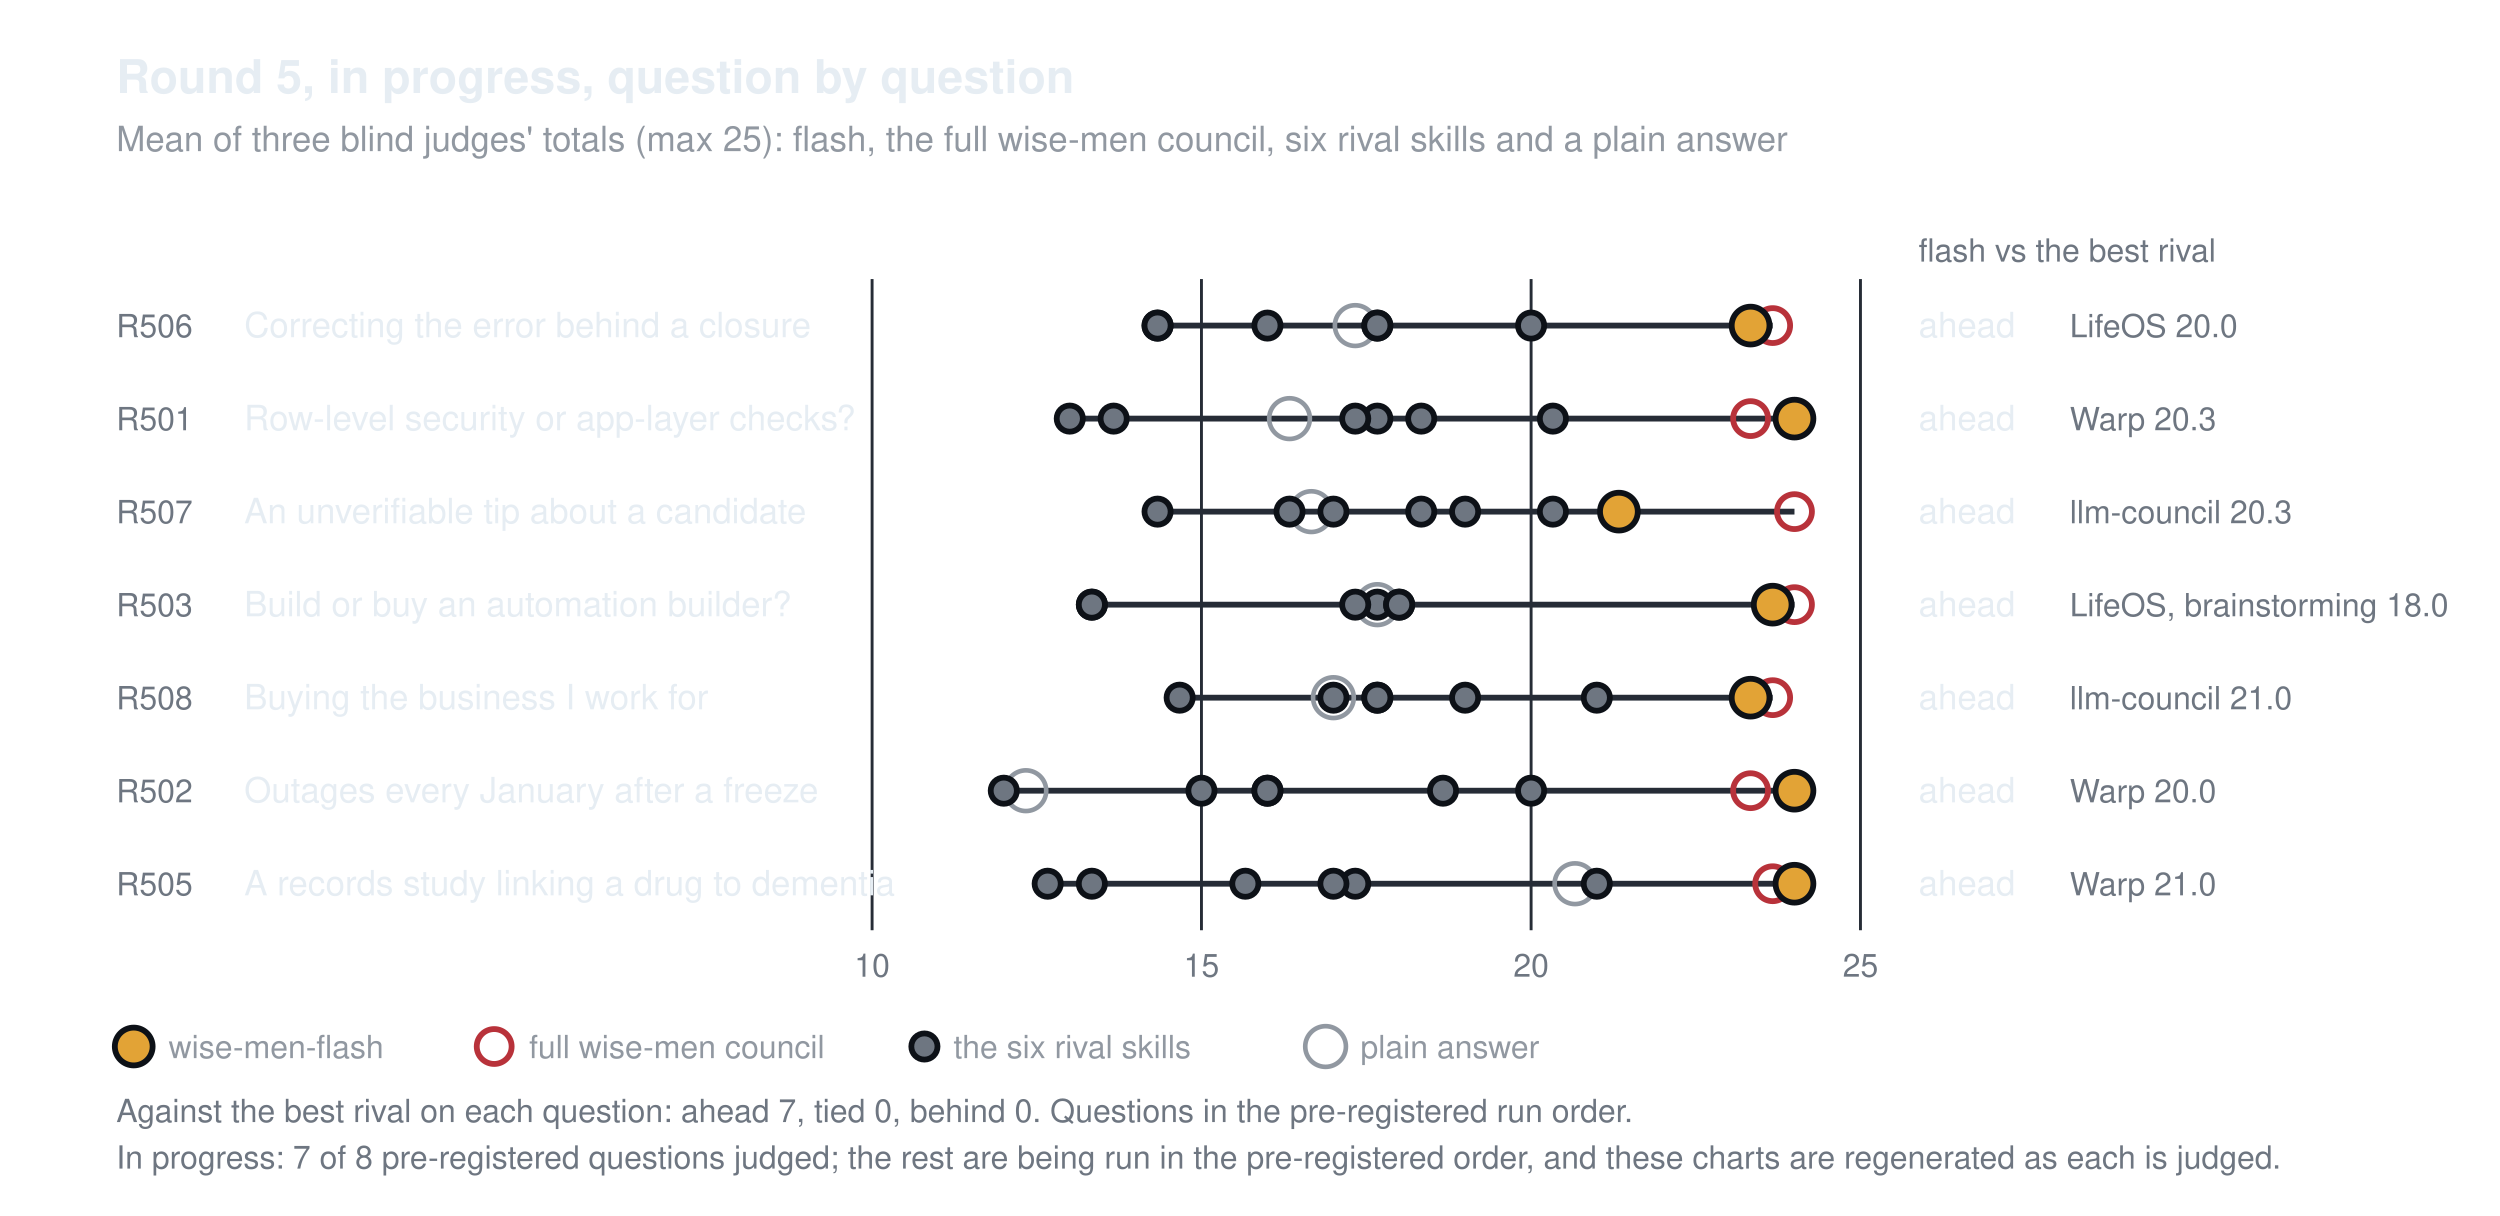
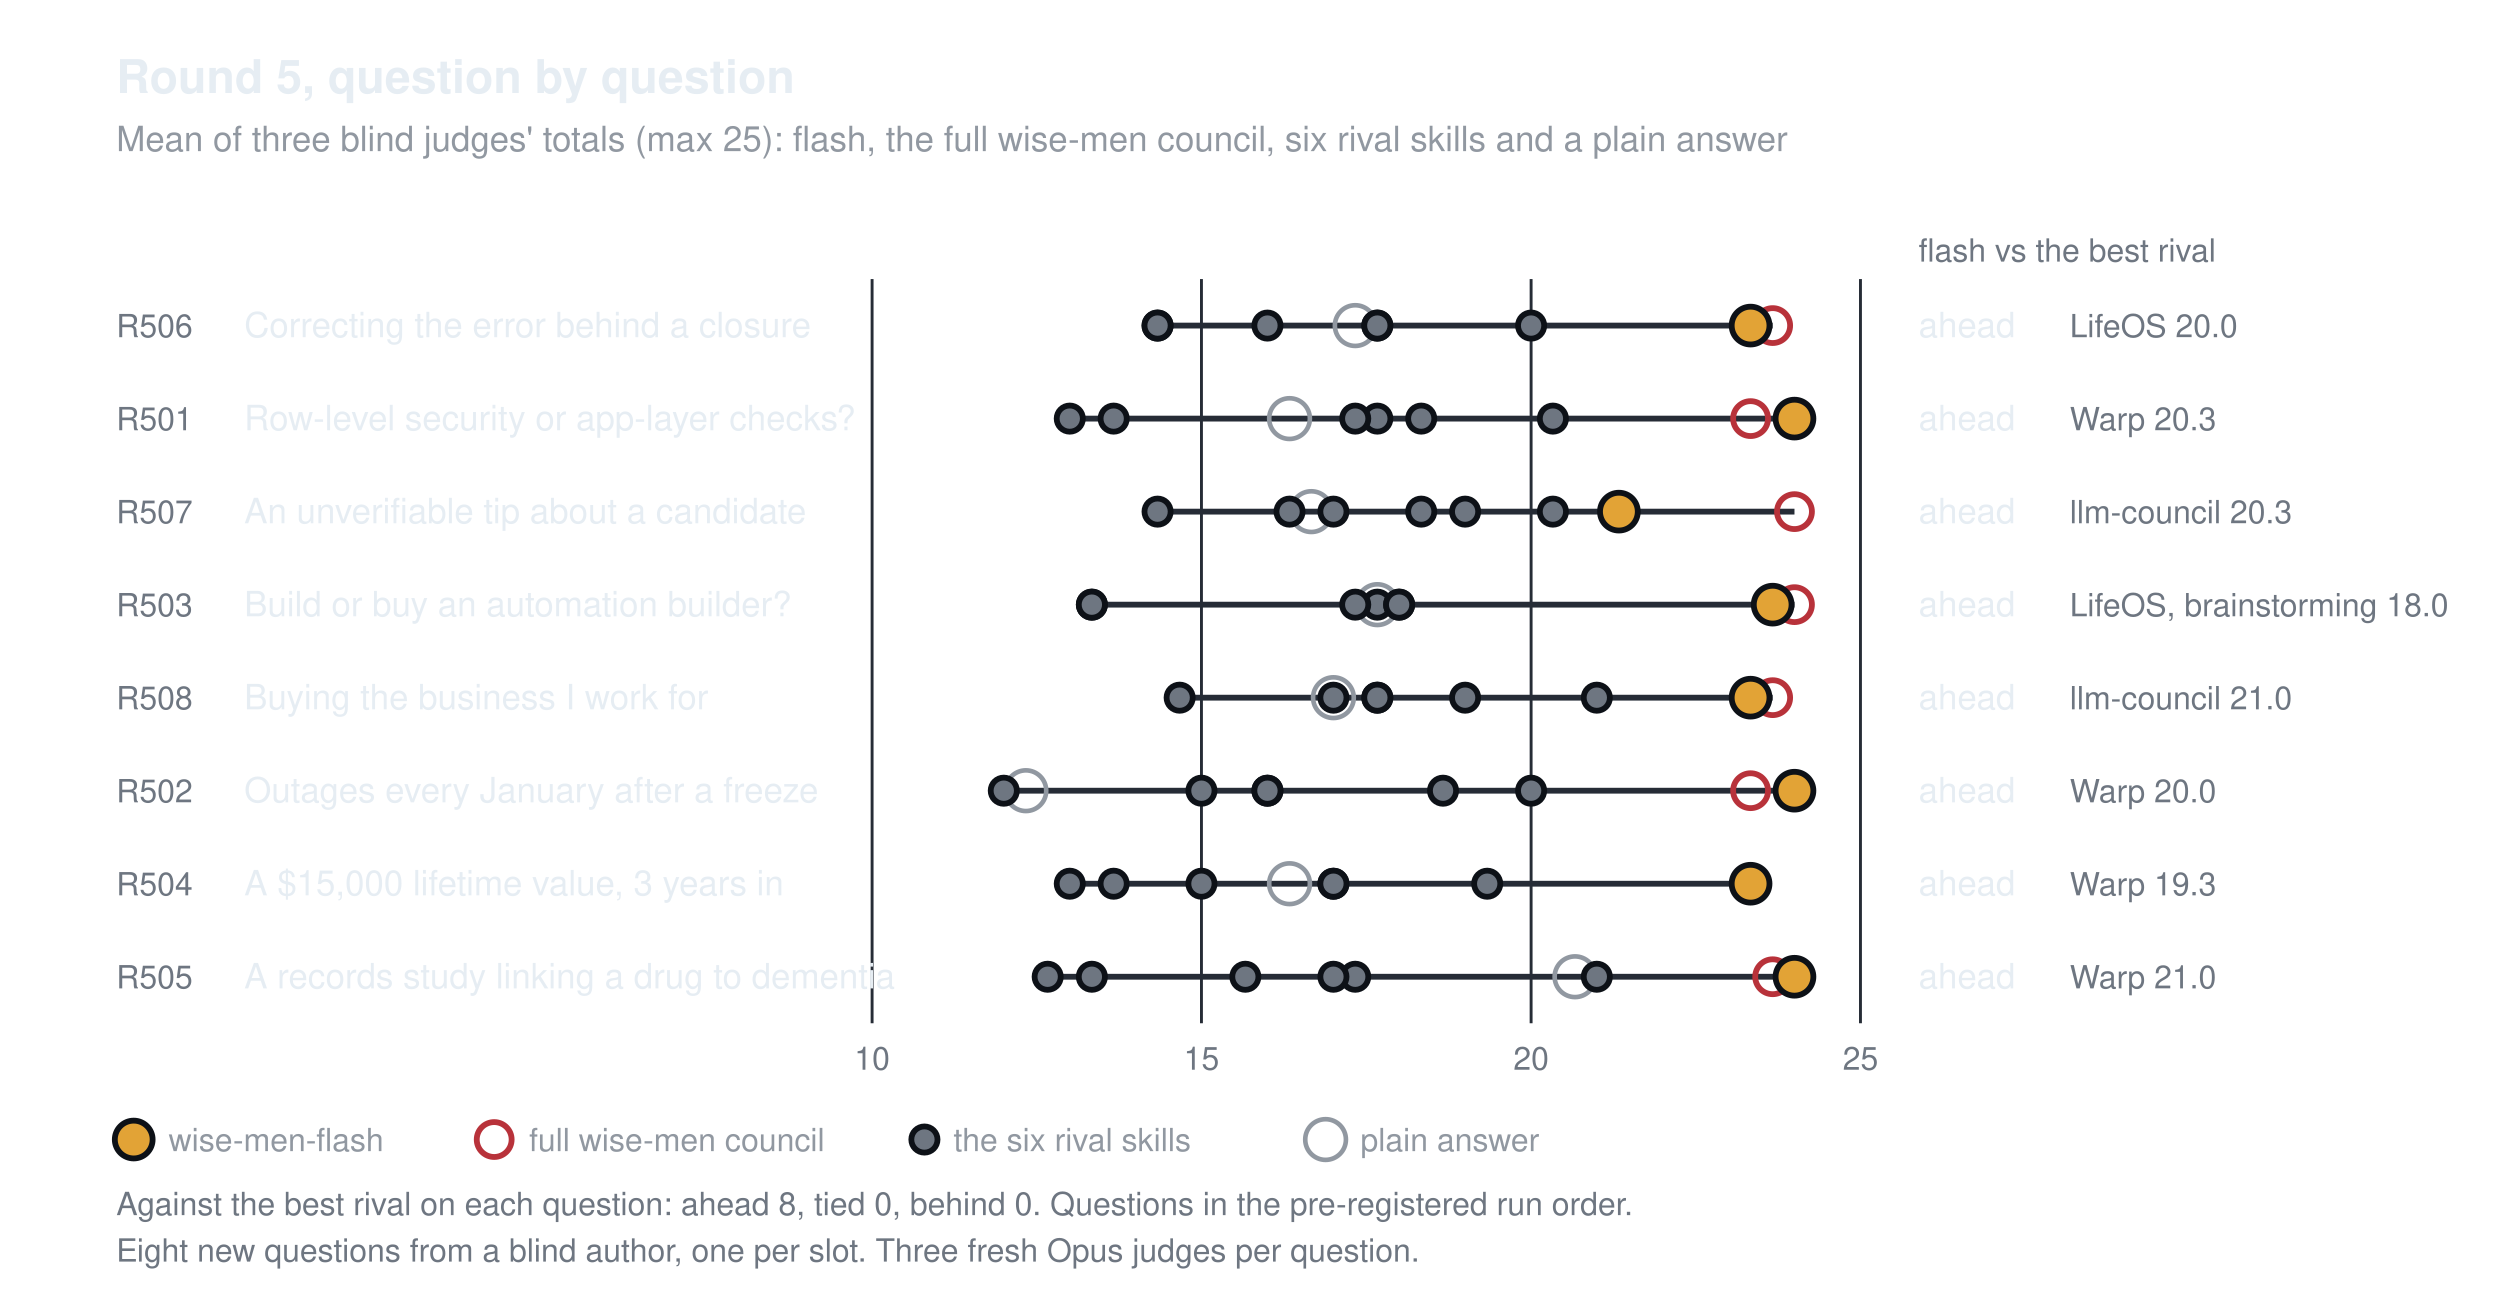
- <svg xmlns="http://www.w3.org/2000/svg" viewBox="0 0 860 418" width="860" font-family="-apple-system, BlinkMacSystemFont, 'Segoe UI', Helvetica, Arial, sans-serif">
-   <text x="40" y="32" font-size="16" font-weight="600" fill="#e6edf3" text-anchor="start">Round 5, in progress, question by question</text>
+ <svg xmlns="http://www.w3.org/2000/svg" viewBox="0 0 860 450" width="860" font-family="-apple-system, BlinkMacSystemFont, 'Segoe UI', Helvetica, Arial, sans-serif">
+   <text x="40" y="32" font-size="16" font-weight="600" fill="#e6edf3" text-anchor="start">Round 5, question by question</text>
  <text x="40" y="52" font-size="12" font-weight="400" fill="#9198a1" text-anchor="start">Mean of three blind judges' totals (max 25): flash, the full wise-men council, six rival skills and a plain answer</text>
  <text x="660" y="90" font-size="11" font-weight="400" fill="#6e7681" text-anchor="start">flash vs the best rival</text>
-   <line x1="300" y1="96" x2="300" y2="320" stroke="#262c36" stroke-width="1" />
-   <text x="300" y="336" font-size="11" font-weight="400" fill="#6e7681" text-anchor="middle">10</text>
-   <line x1="413.3" y1="96" x2="413.3" y2="320" stroke="#262c36" stroke-width="1" />
-   <text x="413.3" y="336" font-size="11" font-weight="400" fill="#6e7681" text-anchor="middle">15</text>
-   <line x1="526.7" y1="96" x2="526.7" y2="320" stroke="#262c36" stroke-width="1" />
-   <text x="526.7" y="336" font-size="11" font-weight="400" fill="#6e7681" text-anchor="middle">20</text>
-   <line x1="640" y1="96" x2="640" y2="320" stroke="#262c36" stroke-width="1" />
-   <text x="640" y="336" font-size="11" font-weight="400" fill="#6e7681" text-anchor="middle">25</text>
+   <line x1="300" y1="96" x2="300" y2="352" stroke="#262c36" stroke-width="1" />
+   <text x="300" y="368" font-size="11" font-weight="400" fill="#6e7681" text-anchor="middle">10</text>
+   <line x1="413.3" y1="96" x2="413.3" y2="352" stroke="#262c36" stroke-width="1" />
+   <text x="413.3" y="368" font-size="11" font-weight="400" fill="#6e7681" text-anchor="middle">15</text>
+   <line x1="526.7" y1="96" x2="526.7" y2="352" stroke="#262c36" stroke-width="1" />
+   <text x="526.7" y="368" font-size="11" font-weight="400" fill="#6e7681" text-anchor="middle">20</text>
+   <line x1="640" y1="96" x2="640" y2="352" stroke="#262c36" stroke-width="1" />
+   <text x="640" y="368" font-size="11" font-weight="400" fill="#6e7681" text-anchor="middle">25</text>
  <text x="40" y="116" font-size="11" font-weight="400" fill="#6e7681" text-anchor="start">R506</text>
  <text x="84" y="116" font-size="12" font-weight="400" fill="#e6edf3" text-anchor="start">Correcting the error behind a closure</text>
  <line x1="398.2" y1="112" x2="609.8" y2="112" stroke="#262c36" stroke-width="2" />
  <circle cx="466.2" cy="112" r="7" fill="none" stroke="#9198a1" stroke-width="1.6" />
  <circle cx="473.8" cy="112" r="4.5" fill="#6e7681" stroke="#0d1117" stroke-width="2" />
  <circle cx="398.2" cy="112" r="4.5" fill="#6e7681" stroke="#0d1117" stroke-width="2" />
  <circle cx="526.7" cy="112" r="4.5" fill="#6e7681" stroke="#0d1117" stroke-width="2" />
  <circle cx="436" cy="112" r="4.5" fill="#6e7681" stroke="#0d1117" stroke-width="2" />
  <circle cx="473.8" cy="112" r="4.5" fill="#6e7681" stroke="#0d1117" stroke-width="2" />
  <circle cx="398.2" cy="112" r="4.5" fill="#6e7681" stroke="#0d1117" stroke-width="2" />
  <circle cx="609.8" cy="112" r="6" fill="none" stroke="#b8323a" stroke-width="2" />
  <circle cx="602.2" cy="112" r="6.5" fill="#e2a336" stroke="#0d1117" stroke-width="2" />
  <text x="660" y="116" font-size="12" font-weight="400" fill="#e6edf3" text-anchor="start">ahead</text>
  <text x="712" y="116" font-size="11" font-weight="400" fill="#6e7681" text-anchor="start">LifeOS 20.0</text>
  <text x="40" y="148" font-size="11" font-weight="400" fill="#6e7681" text-anchor="start">R501</text>
  <text x="84" y="148" font-size="12" font-weight="400" fill="#e6edf3" text-anchor="start">Row-level security or app-layer checks?</text>
  <line x1="368" y1="144" x2="617.3" y2="144" stroke="#262c36" stroke-width="2" />
  <circle cx="443.6" cy="144" r="7" fill="none" stroke="#9198a1" stroke-width="1.6" />
  <circle cx="534.2" cy="144" r="4.5" fill="#6e7681" stroke="#0d1117" stroke-width="2" />
  <circle cx="473.8" cy="144" r="4.5" fill="#6e7681" stroke="#0d1117" stroke-width="2" />
  <circle cx="383.1" cy="144" r="4.5" fill="#6e7681" stroke="#0d1117" stroke-width="2" />
  <circle cx="466.2" cy="144" r="4.5" fill="#6e7681" stroke="#0d1117" stroke-width="2" />
  <circle cx="368" cy="144" r="4.5" fill="#6e7681" stroke="#0d1117" stroke-width="2" />
  <circle cx="488.9" cy="144" r="4.5" fill="#6e7681" stroke="#0d1117" stroke-width="2" />
  <circle cx="602.2" cy="144" r="6" fill="none" stroke="#b8323a" stroke-width="2" />
  <circle cx="617.3" cy="144" r="6.5" fill="#e2a336" stroke="#0d1117" stroke-width="2" />
  <text x="660" y="148" font-size="12" font-weight="400" fill="#e6edf3" text-anchor="start">ahead</text>
  <text x="712" y="148" font-size="11" font-weight="400" fill="#6e7681" text-anchor="start">Warp 20.3</text>
  <text x="40" y="180" font-size="11" font-weight="400" fill="#6e7681" text-anchor="start">R507</text>
  <text x="84" y="180" font-size="12" font-weight="400" fill="#e6edf3" text-anchor="start">An unverifiable tip about a candidate</text>
  <line x1="398.2" y1="176" x2="617.3" y2="176" stroke="#262c36" stroke-width="2" />
  <circle cx="451.1" cy="176" r="7" fill="none" stroke="#9198a1" stroke-width="1.6" />
  <circle cx="504" cy="176" r="4.5" fill="#6e7681" stroke="#0d1117" stroke-width="2" />
  <circle cx="534.2" cy="176" r="4.5" fill="#6e7681" stroke="#0d1117" stroke-width="2" />
  <circle cx="488.9" cy="176" r="4.5" fill="#6e7681" stroke="#0d1117" stroke-width="2" />
  <circle cx="443.6" cy="176" r="4.5" fill="#6e7681" stroke="#0d1117" stroke-width="2" />
  <circle cx="398.2" cy="176" r="4.5" fill="#6e7681" stroke="#0d1117" stroke-width="2" />
  <circle cx="458.7" cy="176" r="4.5" fill="#6e7681" stroke="#0d1117" stroke-width="2" />
  <circle cx="617.3" cy="176" r="6" fill="none" stroke="#b8323a" stroke-width="2" />
  <circle cx="556.9" cy="176" r="6.5" fill="#e2a336" stroke="#0d1117" stroke-width="2" />
  <text x="660" y="180" font-size="12" font-weight="400" fill="#e6edf3" text-anchor="start">ahead</text>
  <text x="712" y="180" font-size="11" font-weight="400" fill="#6e7681" text-anchor="start">llm-council 20.3</text>
  <text x="40" y="212" font-size="11" font-weight="400" fill="#6e7681" text-anchor="start">R503</text>
  <text x="84" y="212" font-size="12" font-weight="400" fill="#e6edf3" text-anchor="start">Build or buy an automation builder?</text>
  <line x1="375.6" y1="208" x2="617.3" y2="208" stroke="#262c36" stroke-width="2" />
  <circle cx="473.8" cy="208" r="7" fill="none" stroke="#9198a1" stroke-width="1.6" />
  <circle cx="473.8" cy="208" r="4.5" fill="#6e7681" stroke="#0d1117" stroke-width="2" />
  <circle cx="375.6" cy="208" r="4.5" fill="#6e7681" stroke="#0d1117" stroke-width="2" />
  <circle cx="481.3" cy="208" r="4.5" fill="#6e7681" stroke="#0d1117" stroke-width="2" />
  <circle cx="466.2" cy="208" r="4.5" fill="#6e7681" stroke="#0d1117" stroke-width="2" />
  <circle cx="481.3" cy="208" r="4.5" fill="#6e7681" stroke="#0d1117" stroke-width="2" />
  <circle cx="375.6" cy="208" r="4.5" fill="#6e7681" stroke="#0d1117" stroke-width="2" />
  <circle cx="617.3" cy="208" r="6" fill="none" stroke="#b8323a" stroke-width="2" />
  <circle cx="609.8" cy="208" r="6.5" fill="#e2a336" stroke="#0d1117" stroke-width="2" />
  <text x="660" y="212" font-size="12" font-weight="400" fill="#e6edf3" text-anchor="start">ahead</text>
  <text x="712" y="212" font-size="11" font-weight="400" fill="#6e7681" text-anchor="start">LifeOS, brainstorming 18.0</text>
  <text x="40" y="244" font-size="11" font-weight="400" fill="#6e7681" text-anchor="start">R508</text>
  <text x="84" y="244" font-size="12" font-weight="400" fill="#e6edf3" text-anchor="start">Buying the business I work for</text>
  <line x1="405.8" y1="240" x2="609.8" y2="240" stroke="#262c36" stroke-width="2" />
  <circle cx="458.7" cy="240" r="7" fill="none" stroke="#9198a1" stroke-width="1.6" />
  <circle cx="473.8" cy="240" r="4.5" fill="#6e7681" stroke="#0d1117" stroke-width="2" />
  <circle cx="549.3" cy="240" r="4.5" fill="#6e7681" stroke="#0d1117" stroke-width="2" />
  <circle cx="504" cy="240" r="4.5" fill="#6e7681" stroke="#0d1117" stroke-width="2" />
  <circle cx="405.8" cy="240" r="4.5" fill="#6e7681" stroke="#0d1117" stroke-width="2" />
  <circle cx="458.7" cy="240" r="4.5" fill="#6e7681" stroke="#0d1117" stroke-width="2" />
  <circle cx="473.8" cy="240" r="4.5" fill="#6e7681" stroke="#0d1117" stroke-width="2" />
  <circle cx="609.8" cy="240" r="6" fill="none" stroke="#b8323a" stroke-width="2" />
  <circle cx="602.2" cy="240" r="6.5" fill="#e2a336" stroke="#0d1117" stroke-width="2" />
  <text x="660" y="244" font-size="12" font-weight="400" fill="#e6edf3" text-anchor="start">ahead</text>
  <text x="712" y="244" font-size="11" font-weight="400" fill="#6e7681" text-anchor="start">llm-council 21.0</text>
  <text x="40" y="276" font-size="11" font-weight="400" fill="#6e7681" text-anchor="start">R502</text>
  <text x="84" y="276" font-size="12" font-weight="400" fill="#e6edf3" text-anchor="start">Outages every January after a freeze</text>
  <line x1="345.3" y1="272" x2="617.3" y2="272" stroke="#262c36" stroke-width="2" />
  <circle cx="352.9" cy="272" r="7" fill="none" stroke="#9198a1" stroke-width="1.6" />
  <circle cx="526.7" cy="272" r="4.5" fill="#6e7681" stroke="#0d1117" stroke-width="2" />
  <circle cx="413.3" cy="272" r="4.5" fill="#6e7681" stroke="#0d1117" stroke-width="2" />
  <circle cx="496.4" cy="272" r="4.5" fill="#6e7681" stroke="#0d1117" stroke-width="2" />
  <circle cx="436" cy="272" r="4.5" fill="#6e7681" stroke="#0d1117" stroke-width="2" />
  <circle cx="436" cy="272" r="4.5" fill="#6e7681" stroke="#0d1117" stroke-width="2" />
  <circle cx="345.3" cy="272" r="4.5" fill="#6e7681" stroke="#0d1117" stroke-width="2" />
  <circle cx="602.2" cy="272" r="6" fill="none" stroke="#b8323a" stroke-width="2" />
  <circle cx="617.3" cy="272" r="6.5" fill="#e2a336" stroke="#0d1117" stroke-width="2" />
  <text x="660" y="276" font-size="12" font-weight="400" fill="#e6edf3" text-anchor="start">ahead</text>
  <text x="712" y="276" font-size="11" font-weight="400" fill="#6e7681" text-anchor="start">Warp 20.0</text>
-   <text x="40" y="308" font-size="11" font-weight="400" fill="#6e7681" text-anchor="start">R505</text>
-   <text x="84" y="308" font-size="12" font-weight="400" fill="#e6edf3" text-anchor="start">A records study linking a drug to dementia</text>
-   <line x1="360.4" y1="304" x2="617.3" y2="304" stroke="#262c36" stroke-width="2" />
-   <circle cx="541.8" cy="304" r="7" fill="none" stroke="#9198a1" stroke-width="1.6" />
-   <circle cx="549.3" cy="304" r="4.5" fill="#6e7681" stroke="#0d1117" stroke-width="2" />
-   <circle cx="428.4" cy="304" r="4.5" fill="#6e7681" stroke="#0d1117" stroke-width="2" />
-   <circle cx="466.2" cy="304" r="4.5" fill="#6e7681" stroke="#0d1117" stroke-width="2" />
-   <circle cx="375.6" cy="304" r="4.5" fill="#6e7681" stroke="#0d1117" stroke-width="2" />
+   <text x="40" y="308" font-size="11" font-weight="400" fill="#6e7681" text-anchor="start">R504</text>
+   <text x="84" y="308" font-size="12" font-weight="400" fill="#e6edf3" text-anchor="start">A $15,000 lifetime value, 3 years in</text>
+   <line x1="368" y1="304" x2="602.2" y2="304" stroke="#262c36" stroke-width="2" />
+   <circle cx="443.6" cy="304" r="7" fill="none" stroke="#9198a1" stroke-width="1.6" />
+   <circle cx="511.6" cy="304" r="4.5" fill="#6e7681" stroke="#0d1117" stroke-width="2" />
  <circle cx="458.7" cy="304" r="4.5" fill="#6e7681" stroke="#0d1117" stroke-width="2" />
-   <circle cx="360.4" cy="304" r="4.5" fill="#6e7681" stroke="#0d1117" stroke-width="2" />
-   <circle cx="609.8" cy="304" r="6" fill="none" stroke="#b8323a" stroke-width="2" />
-   <circle cx="617.3" cy="304" r="6.5" fill="#e2a336" stroke="#0d1117" stroke-width="2" />
+   <circle cx="413.3" cy="304" r="4.5" fill="#6e7681" stroke="#0d1117" stroke-width="2" />
+   <circle cx="368" cy="304" r="4.5" fill="#6e7681" stroke="#0d1117" stroke-width="2" />
+   <circle cx="458.7" cy="304" r="4.5" fill="#6e7681" stroke="#0d1117" stroke-width="2" />
+   <circle cx="383.1" cy="304" r="4.5" fill="#6e7681" stroke="#0d1117" stroke-width="2" />
+   <circle cx="602.2" cy="304" r="6" fill="none" stroke="#b8323a" stroke-width="2" />
+   <circle cx="602.2" cy="304" r="6.5" fill="#e2a336" stroke="#0d1117" stroke-width="2" />
  <text x="660" y="308" font-size="12" font-weight="400" fill="#e6edf3" text-anchor="start">ahead</text>
-   <text x="712" y="308" font-size="11" font-weight="400" fill="#6e7681" text-anchor="start">Warp 21.0</text>
-   <circle cx="46" cy="360" r="6.5" fill="#e2a336" stroke="#0d1117" stroke-width="2" />
-   <text x="58" y="364" font-size="11" font-weight="400" fill="#9198a1" text-anchor="start">wise-men-flash</text>
-   <circle cx="170" cy="360" r="6" fill="none" stroke="#b8323a" stroke-width="2" />
-   <text x="182" y="364" font-size="11" font-weight="400" fill="#9198a1" text-anchor="start">full wise-men council</text>
-   <circle cx="318" cy="360" r="4.5" fill="#6e7681" stroke="#0d1117" stroke-width="2" />
-   <text x="328" y="364" font-size="11" font-weight="400" fill="#9198a1" text-anchor="start">the six rival skills</text>
-   <circle cx="456" cy="360" r="7" fill="none" stroke="#9198a1" stroke-width="1.6" />
-   <text x="468" y="364" font-size="11" font-weight="400" fill="#9198a1" text-anchor="start">plain answer</text>
-   <text x="40" y="386" font-size="11" font-weight="400" fill="#6e7681" text-anchor="start">Against the best rival on each question: ahead 7, tied 0, behind 0. Questions in the pre-registered run order.</text>
-   <text x="40" y="402" font-size="11" font-weight="400" fill="#6e7681" text-anchor="start">In progress: 7 of 8 pre-registered questions judged; the rest are being run in the pre-registered order, and these charts are regenerated as each is judged.</text>
+   <text x="712" y="308" font-size="11" font-weight="400" fill="#6e7681" text-anchor="start">Warp 19.3</text>
+   <text x="40" y="340" font-size="11" font-weight="400" fill="#6e7681" text-anchor="start">R505</text>
+   <text x="84" y="340" font-size="12" font-weight="400" fill="#e6edf3" text-anchor="start">A records study linking a drug to dementia</text>
+   <line x1="360.4" y1="336" x2="617.3" y2="336" stroke="#262c36" stroke-width="2" />
+   <circle cx="541.8" cy="336" r="7" fill="none" stroke="#9198a1" stroke-width="1.6" />
+   <circle cx="549.3" cy="336" r="4.5" fill="#6e7681" stroke="#0d1117" stroke-width="2" />
+   <circle cx="428.4" cy="336" r="4.5" fill="#6e7681" stroke="#0d1117" stroke-width="2" />
+   <circle cx="466.2" cy="336" r="4.5" fill="#6e7681" stroke="#0d1117" stroke-width="2" />
+   <circle cx="375.6" cy="336" r="4.5" fill="#6e7681" stroke="#0d1117" stroke-width="2" />
+   <circle cx="458.7" cy="336" r="4.5" fill="#6e7681" stroke="#0d1117" stroke-width="2" />
+   <circle cx="360.4" cy="336" r="4.5" fill="#6e7681" stroke="#0d1117" stroke-width="2" />
+   <circle cx="609.8" cy="336" r="6" fill="none" stroke="#b8323a" stroke-width="2" />
+   <circle cx="617.3" cy="336" r="6.5" fill="#e2a336" stroke="#0d1117" stroke-width="2" />
+   <text x="660" y="340" font-size="12" font-weight="400" fill="#e6edf3" text-anchor="start">ahead</text>
+   <text x="712" y="340" font-size="11" font-weight="400" fill="#6e7681" text-anchor="start">Warp 21.0</text>
+   <circle cx="46" cy="392" r="6.5" fill="#e2a336" stroke="#0d1117" stroke-width="2" />
+   <text x="58" y="396" font-size="11" font-weight="400" fill="#9198a1" text-anchor="start">wise-men-flash</text>
+   <circle cx="170" cy="392" r="6" fill="none" stroke="#b8323a" stroke-width="2" />
+   <text x="182" y="396" font-size="11" font-weight="400" fill="#9198a1" text-anchor="start">full wise-men council</text>
+   <circle cx="318" cy="392" r="4.5" fill="#6e7681" stroke="#0d1117" stroke-width="2" />
+   <text x="328" y="396" font-size="11" font-weight="400" fill="#9198a1" text-anchor="start">the six rival skills</text>
+   <circle cx="456" cy="392" r="7" fill="none" stroke="#9198a1" stroke-width="1.6" />
+   <text x="468" y="396" font-size="11" font-weight="400" fill="#9198a1" text-anchor="start">plain answer</text>
+   <text x="40" y="418" font-size="11" font-weight="400" fill="#6e7681" text-anchor="start">Against the best rival on each question: ahead 8, tied 0, behind 0. Questions in the pre-registered run order.</text>
+   <text x="40" y="434" font-size="11" font-weight="400" fill="#6e7681" text-anchor="start">Eight new questions from a blind author, one per slot. Three fresh Opus judges per question.</text>
</svg>
